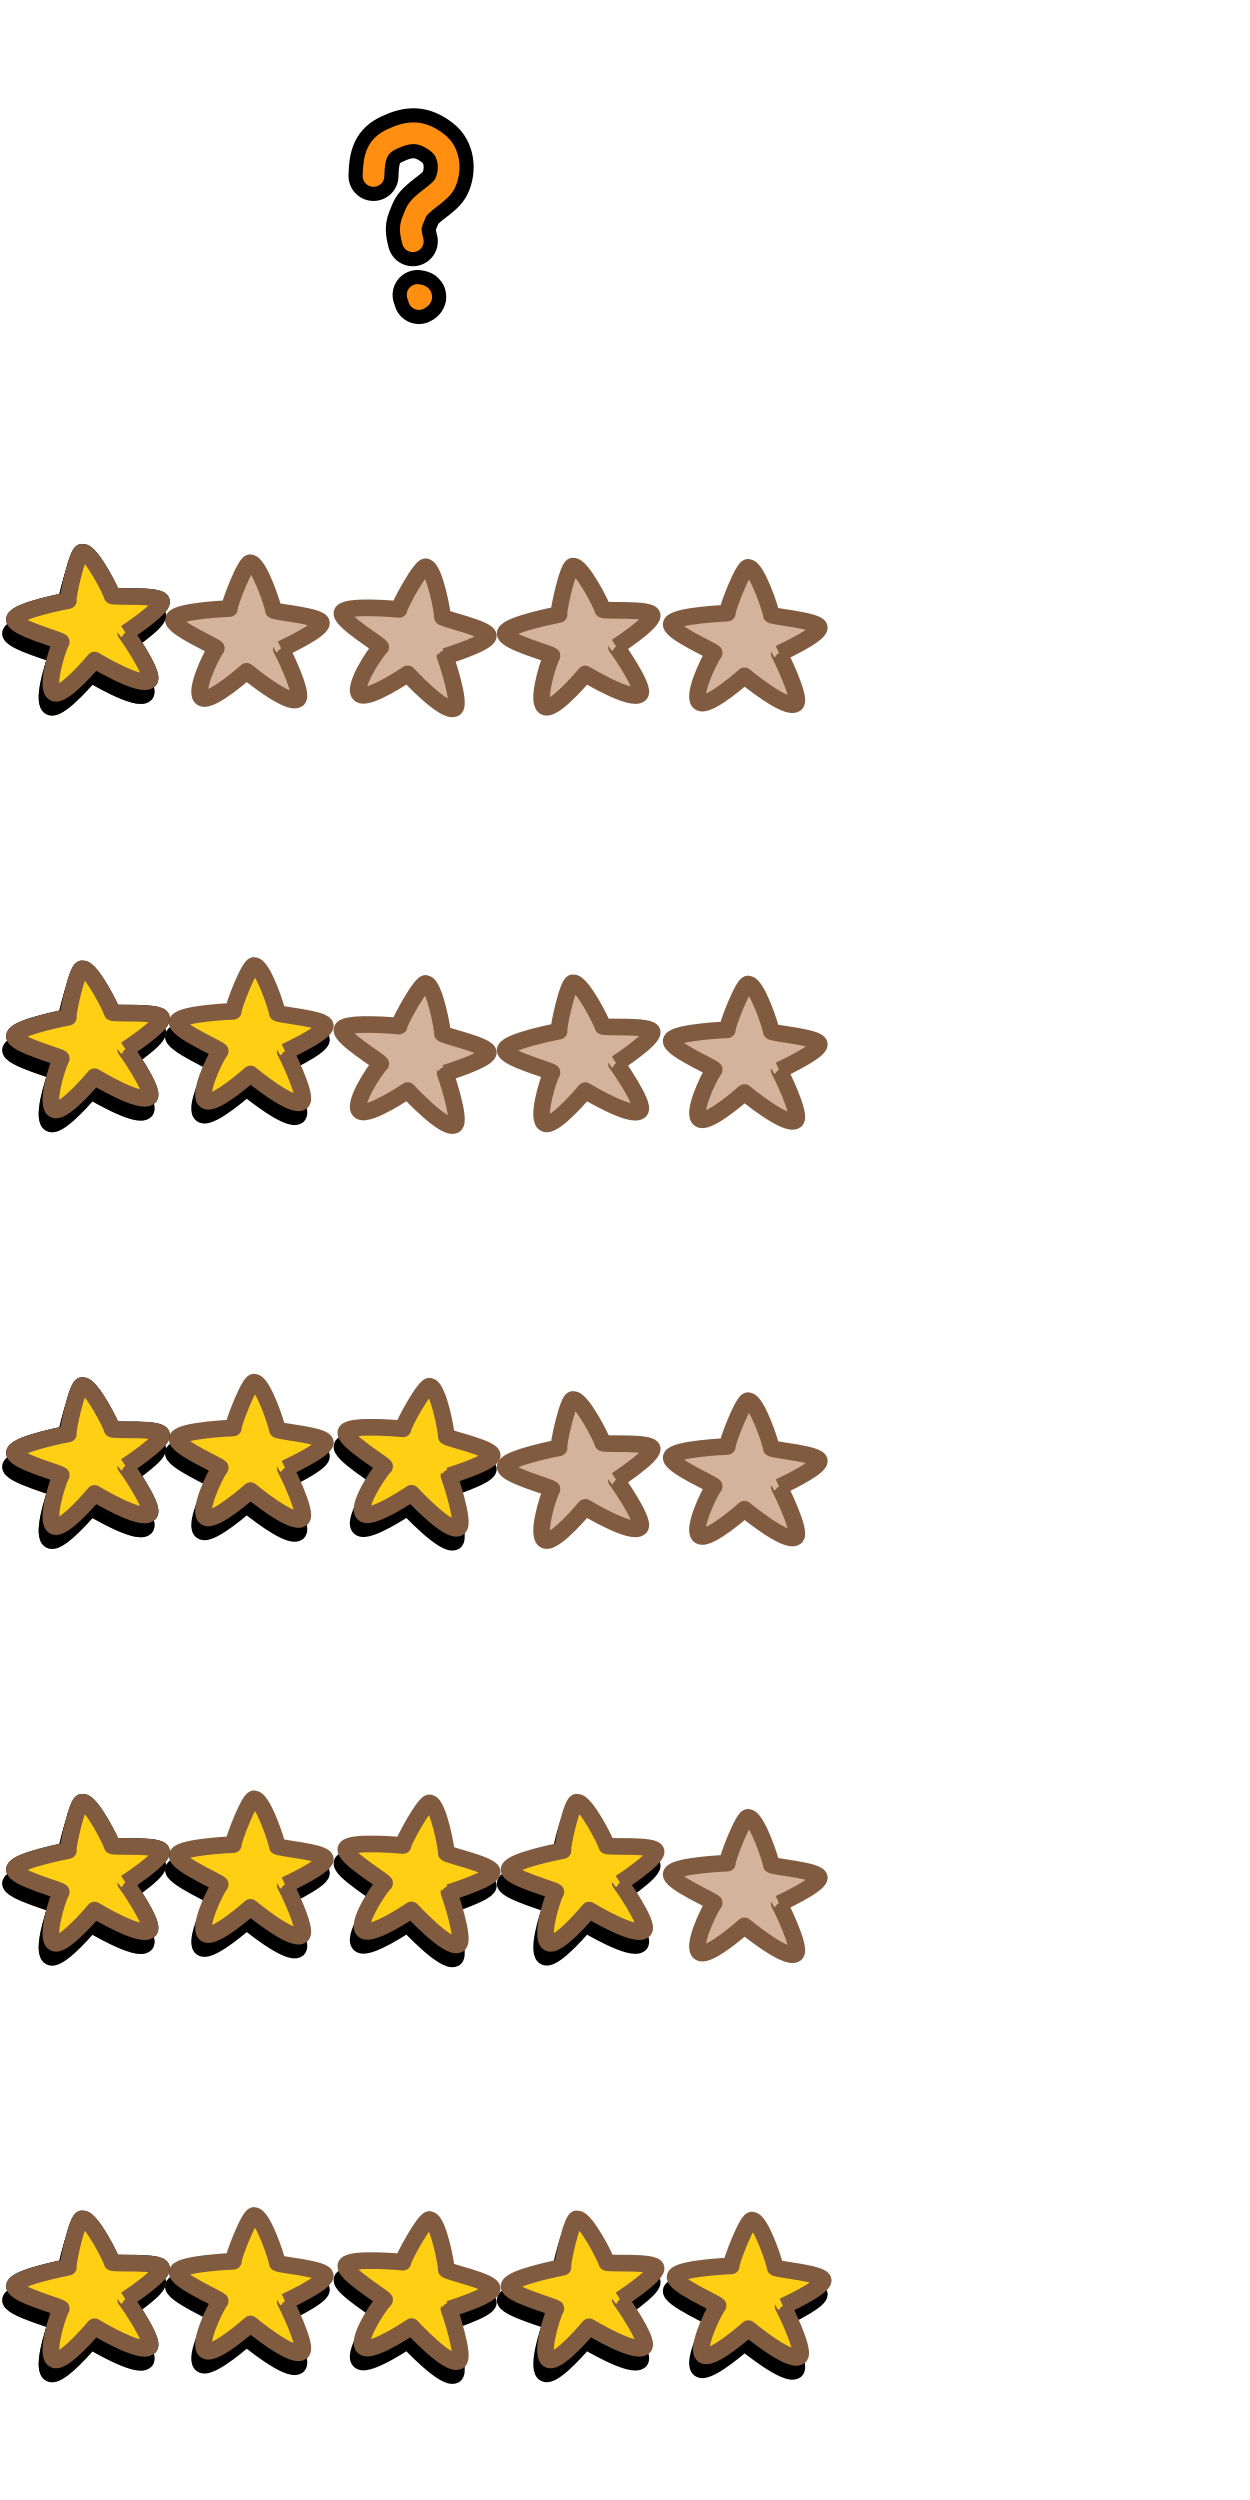
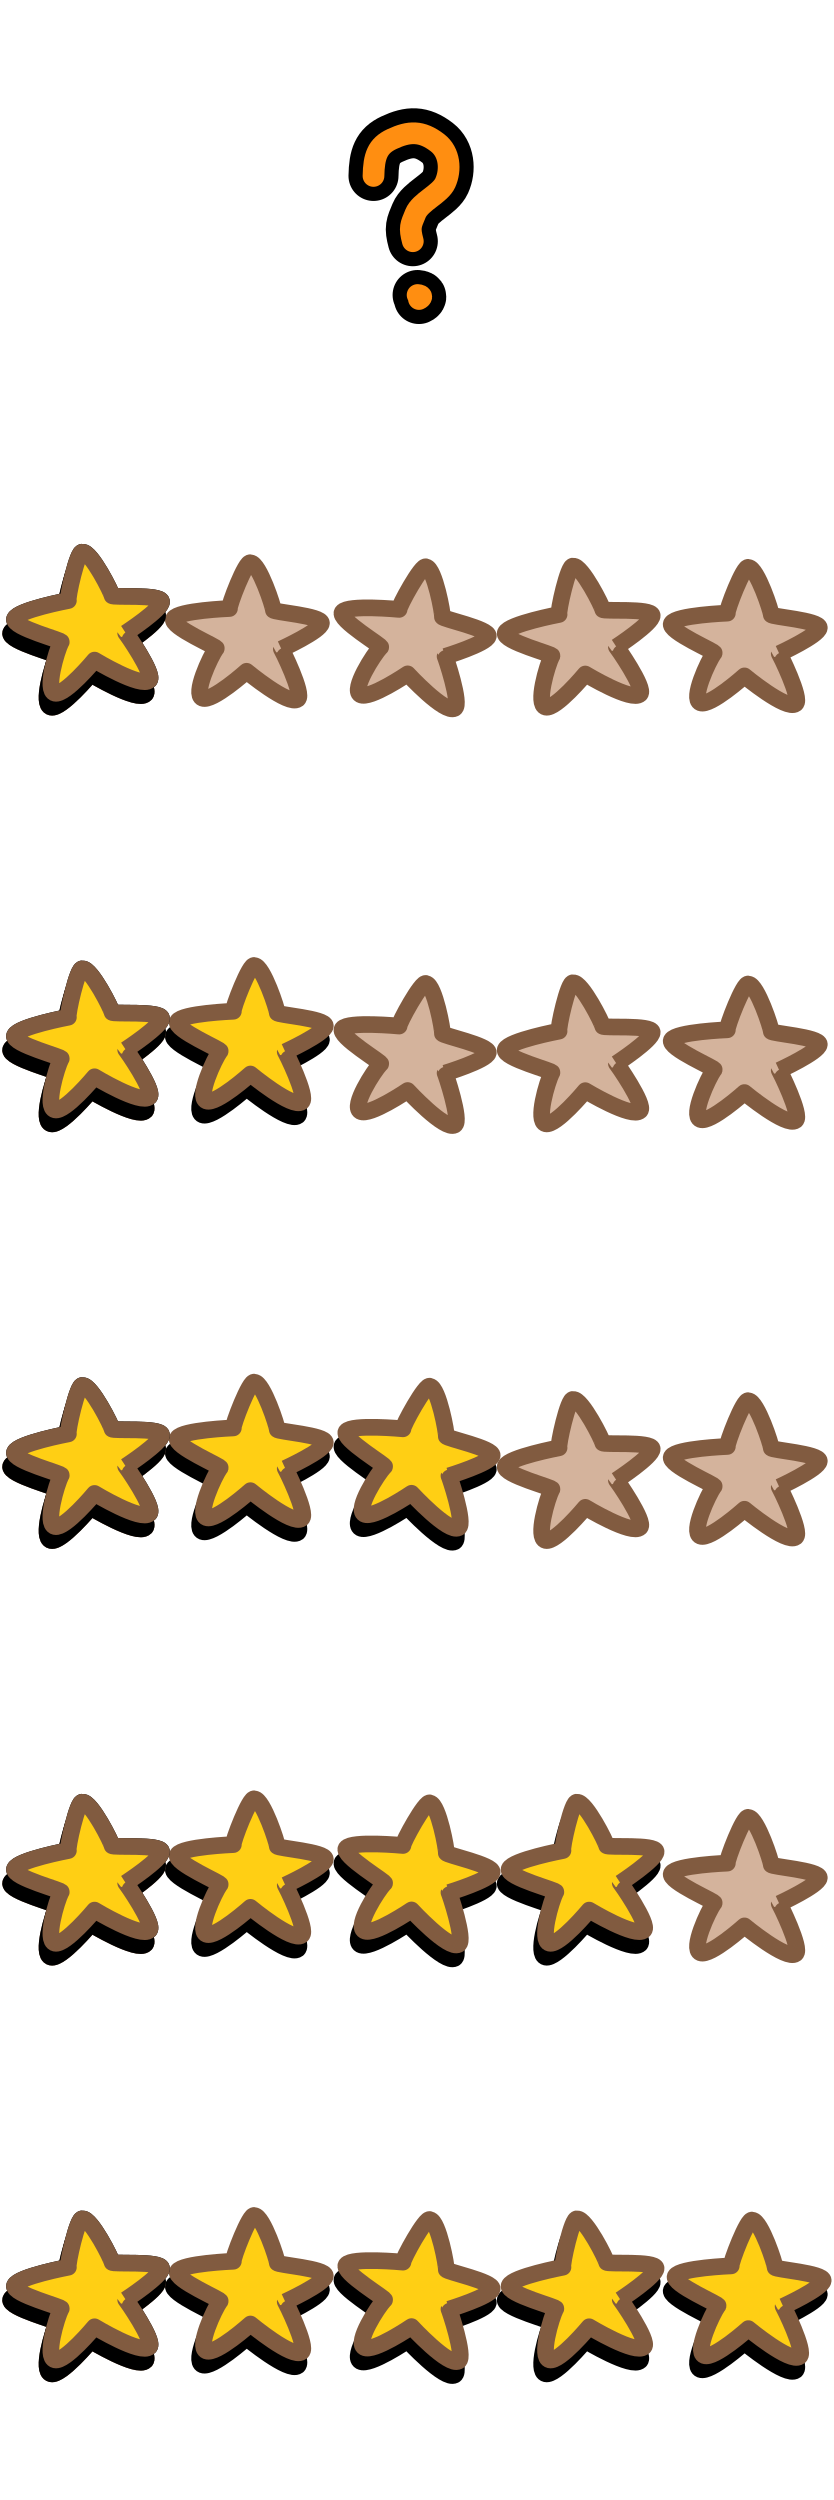
- <svg xmlns="http://www.w3.org/2000/svg" xmlns:xlink="http://www.w3.org/1999/xlink" version="1.1" id="svg2" height="300" width="150">
+ <svg xmlns="http://www.w3.org/2000/svg" xmlns:xlink="http://www.w3.org/1999/xlink" version="1.1" id="svg2" height="300" width="100">
  <defs id="defs4">
    <linearGradient id="linearGradient3847">
      <stop style="stop-color:#ffff00;stop-opacity:1;" offset="0" id="stop3849" />
      <stop style="stop-color:#ffff00;stop-opacity:0;" offset="1" id="stop3851" />
    </linearGradient>
    <radialGradient xlink:href="#linearGradient3847" id="radialGradient3853" cx="25" cy="25" fx="25" fy="25" r="15" gradientUnits="userSpaceOnUse" />
    <radialGradient xlink:href="#linearGradient3847-4" id="radialGradient3853-0" cx="25" cy="25" fx="25" fy="25" r="15" gradientUnits="userSpaceOnUse" />
    <linearGradient id="linearGradient3847-4">
      <stop style="stop-color:#ffff00;stop-opacity:1;" offset="0" id="stop3849-1" />
      <stop style="stop-color:#ffff00;stop-opacity:0;" offset="1" id="stop3851-7" />
    </linearGradient>
    <radialGradient r="15" fy="25" fx="25" cy="25" cx="25" gradientUnits="userSpaceOnUse" id="radialGradient3889" xlink:href="#linearGradient3847-4" />
  </defs>
  <g transform="translate(0,-752.3622)" id="layer1">
    <g id="g3039-9" style="fill:#666666;stroke-width:1.366;stroke-miterlimit:4;stroke-dasharray:none" transform="matrix(1.464573,0,0,1.464573,-47.98601,-576.1012)">
      <path id="path2996-0" transform="translate(0,1002.362)" d="m -17.375,12.938 -1.875,5.406 0.812,0.75 -0.094,1.375 -1.5,1.156 -1.594,-0.875 -0.594,-0.875 -5.344,-1.094 3.969,4.5 0.875,-0.281 1.531,0.719 0.125,1.375 -0.5,1.438 -2.188,-0.125 -3.812,4.344 6.156,-1.094 0.281,-0.938 1.219,-1.25 1.25,0.812 0.656,0.781 -0.219,1.531 -0.969,0.5 1.969,5.719 1.75,-5.344 -0.656,-1.531 0.719,-1.438 1.812,-0.438 0.438,0.594 0.438,1.062 5.5,0.875 -3.469,-4.125 -1.531,0 -0.812,-0.812 -0.344,-1.375 1.094,-1 1.438,0 3.625,-4.406 -5.438,1 -0.656,1.156 -1,0.656 -1.531,-0.781 -0.375,-1.688 0.812,-0.875 z m 0.03,10.406 1.169,0.43 0.53,1.432 -1.251,1.122 -1.237,-0.224 -0.583,-0.947 0.188,-1.234 z" style="fill:#666666;stroke:#000000;stroke-width:1.366;stroke-linecap:butt;stroke-linejoin:miter;stroke-miterlimit:4;stroke-opacity:1;stroke-dasharray:none" />
    </g>
    <path style="fill:#000000;fill-opacity:1;fill-rule:nonzero;stroke:#000000;stroke-width:2;stroke-linecap:round;stroke-linejoin:round;stroke-miterlimit:4;stroke-opacity:1;stroke-dasharray:none;stroke-dashoffset:0" d="m 95.485,1036.813 c 0.765,-0.592 -1.967,-6.062 -1.978,-6.019 0,0 4.747,-2.179 4.812,-3.092 0.065,-0.913 -5.778,-1.319 -5.778,-1.58 0.064,-0.27 -1.691,-5.63 -2.72,-5.66 -0.538,-0.411 -2.695,5.268 -2.538,5.476 0,0 -6.186,0.243 -6.709,1.221 -0.523,0.978 5.57,3.509 5.112,3.574 -0.702,0.98 -2.818,5.513 -1.641,5.968 1.177,0.456 5.289,-3.233 5.289,-3.233 0,0 5.056,4.195 6.151,3.347 z" id="path9419" />
    <path id="path10189" d="m 76.815,1035.646 c 0.669,-0.699 -2.844,-5.705 -2.849,-5.662 0,0 4.371,-2.855 4.301,-3.768 -0.071,-0.912 -5.91,-0.453 -5.949,-0.711 0.023,-0.276 -2.507,-5.319 -3.53,-5.197 -0.593,-0.328 -1.884,5.607 -1.698,5.79 0,0 -6.082,1.153 -6.455,2.197 -0.372,1.044 6.029,2.649 5.586,2.781 -0.549,1.073 -1.97,5.868 -0.738,6.144 1.231,0.278 4.751,-3.978 4.751,-3.978 0,0 5.622,3.404 6.58,2.403 z" style="fill:#000000;fill-opacity:1;fill-rule:nonzero;stroke:#000000;stroke-width:2;stroke-linecap:round;stroke-linejoin:round;stroke-miterlimit:4;stroke-opacity:1;stroke-dasharray:none;stroke-dashoffset:0" />
    <path style="fill:#000000;fill-opacity:1;fill-rule:nonzero;stroke:#000000;stroke-width:2;stroke-linecap:round;stroke-linejoin:round;stroke-miterlimit:4;stroke-opacity:1;stroke-dasharray:none;stroke-dashoffset:0" d="m 54.564,1037.363 c 0.838,-0.485 -1.136,-6.27 -1.153,-6.229 0,0 4.997,-1.527 5.184,-2.423 0.187,-0.896 -5.55,-2.078 -5.515,-2.337 0.1,-0.259 -0.921,-5.805 -1.936,-5.972 -0.478,-0.479 -3.377,4.861 -3.25,5.088 0,0 -6.163,-0.584 -6.813,0.315 -0.649,0.899 5.049,4.22 4.587,4.224 -0.828,0.878 -3.532,5.087 -2.427,5.696 1.105,0.609 5.675,-2.499 5.675,-2.499 0,0 4.448,4.832 5.647,4.137 z" id="path10191" />
    <path id="path10193" d="m 35.739,1036.26 c 0.765,-0.593 -1.967,-6.062 -1.978,-6.019 0,0 4.747,-2.179 4.812,-3.092 0.065,-0.912 -5.778,-1.32 -5.778,-1.58 0.064,-0.27 -1.691,-5.63 -2.72,-5.66 -0.538,-0.411 -2.695,5.268 -2.538,5.476 0,0 -6.186,0.243 -6.709,1.221 -0.523,0.978 5.57,3.509 5.112,3.574 -0.702,0.98 -2.818,5.513 -1.641,5.968 1.177,0.456 5.289,-3.233 5.289,-3.233 0,0 5.056,4.195 6.151,3.347 z" style="fill:#000000;fill-opacity:1;fill-rule:nonzero;stroke:#000000;stroke-width:2;stroke-linecap:round;stroke-linejoin:round;stroke-miterlimit:4;stroke-opacity:1;stroke-dasharray:none;stroke-dashoffset:0" />
    <path style="fill:#d2b797;fill-opacity:1;fill-rule:nonzero;stroke:#815b40;stroke-width:2;stroke-linecap:round;stroke-linejoin:round;stroke-miterlimit:4;stroke-opacity:1;stroke-dasharray:none;stroke-dashoffset:0" d="m 17.459,1035.652 c 0.669,-0.698 -2.84,-5.708 -2.844,-5.664 0,0 4.374,-2.852 4.304,-3.764 -0.07,-0.912 -5.91,-0.457 -5.949,-0.715 0.023,-0.276 -2.503,-5.321 -3.525,-5.2 -0.593,-0.328 -1.889,5.606 -1.703,5.789 0,0 -6.083,1.148 -6.456,2.192 -0.373,1.044 6.027,2.653 5.584,2.785 -0.55,1.073 -1.974,5.866 -0.743,6.144 1.231,0.279 4.754,-3.974 4.754,-3.974 0,0 5.62,3.408 6.578,2.408 z" id="path10195" />
    <path id="path10197" d="m 17.459,1035.652 c 0.669,-0.698 -2.84,-5.708 -2.844,-5.664 0,0 4.374,-2.852 4.304,-3.764 -0.07,-0.912 -5.91,-0.457 -5.949,-0.715 0.023,-0.276 -2.503,-5.321 -3.525,-5.2 -0.593,-0.328 -1.889,5.606 -1.703,5.789 0,0 -6.083,1.148 -6.456,2.192 -0.373,1.044 6.027,2.653 5.584,2.785 -0.55,1.073 -1.974,5.866 -0.743,6.144 1.231,0.279 4.754,-3.974 4.754,-3.974 0,0 5.62,3.408 6.578,2.408 z" style="fill:#000000;fill-opacity:1;fill-rule:nonzero;stroke:#000000;stroke-width:2;stroke-linecap:round;stroke-linejoin:round;stroke-miterlimit:4;stroke-opacity:1;stroke-dasharray:none;stroke-dashoffset:0" />
    <path id="path10199" d="m 95.951,1035.142 c 0.765,-0.593 -1.967,-6.062 -1.978,-6.019 0,0 4.747,-2.18 4.812,-3.092 0.065,-0.913 -5.778,-1.32 -5.778,-1.58 0.064,-0.27 -1.691,-5.63 -2.72,-5.66 -0.538,-0.411 -2.695,5.268 -2.538,5.476 0,0 -6.186,0.243 -6.709,1.221 -0.523,0.978 5.57,3.509 5.112,3.574 -0.702,0.981 -2.818,5.513 -1.641,5.968 1.177,0.456 5.289,-3.234 5.289,-3.234 0,0 5.055,4.195 6.151,3.347 z" style="fill:#ffcf14;fill-opacity:1;fill-rule:nonzero;stroke:#815b40;stroke-width:2;stroke-linecap:round;stroke-linejoin:round;stroke-miterlimit:4;stroke-opacity:1;stroke-dasharray:none;stroke-dashoffset:0" />
    <path style="fill:#ffcf14;fill-opacity:1;fill-rule:nonzero;stroke:#815b40;stroke-width:2;stroke-linecap:round;stroke-linejoin:round;stroke-miterlimit:4;stroke-opacity:1;stroke-dasharray:none;stroke-dashoffset:0" d="m 77.281,1033.976 c 0.669,-0.699 -2.844,-5.705 -2.849,-5.662 0,0 4.371,-2.855 4.301,-3.768 -0.071,-0.912 -5.91,-0.453 -5.949,-0.711 0.023,-0.276 -2.507,-5.319 -3.53,-5.197 -0.593,-0.327 -1.884,5.607 -1.698,5.79 0,0 -6.082,1.153 -6.455,2.197 -0.372,1.044 6.029,2.649 5.586,2.781 -0.549,1.073 -1.97,5.868 -0.738,6.144 1.231,0.278 4.751,-3.978 4.751,-3.978 0,0 5.622,3.404 6.58,2.403 z" id="path10201" />
    <path id="path10203" d="m 55.029,1035.692 c 0.838,-0.485 -1.136,-6.27 -1.153,-6.229 0,0 4.997,-1.527 5.184,-2.422 0.187,-0.896 -5.55,-2.078 -5.515,-2.337 0.1,-0.259 -0.921,-5.805 -1.936,-5.972 -0.478,-0.479 -3.377,4.861 -3.25,5.088 0,0 -6.163,-0.584 -6.813,0.315 -0.649,0.899 5.049,4.22 4.587,4.223 -0.828,0.878 -3.532,5.088 -2.427,5.696 1.105,0.609 5.675,-2.499 5.675,-2.499 0,0 4.448,4.832 5.647,4.137 z" style="fill:#ffcf14;fill-opacity:1;fill-rule:nonzero;stroke:#815b40;stroke-width:2;stroke-linecap:round;stroke-linejoin:round;stroke-miterlimit:4;stroke-opacity:1;stroke-dasharray:none;stroke-dashoffset:0" />
    <path style="fill:#ffcf14;fill-opacity:1;fill-rule:nonzero;stroke:#815b40;stroke-width:2;stroke-linecap:round;stroke-linejoin:round;stroke-miterlimit:4;stroke-opacity:1;stroke-dasharray:none;stroke-dashoffset:0" d="m 36.205,1034.589 c 0.765,-0.592 -1.967,-6.062 -1.978,-6.019 0,0 4.747,-2.179 4.812,-3.092 0.065,-0.912 -5.778,-1.319 -5.778,-1.58 0.064,-0.27 -1.691,-5.63 -2.72,-5.66 -0.538,-0.411 -2.695,5.268 -2.538,5.476 0,0 -6.186,0.243 -6.709,1.221 -0.523,0.978 5.57,3.509 5.112,3.574 -0.702,0.98 -2.818,5.513 -1.641,5.968 1.177,0.456 5.289,-3.234 5.289,-3.234 0,0 5.056,4.196 6.151,3.347 z" id="path10205" />
    <path id="path10207" d="m 17.924,1033.982 c 0.669,-0.698 -2.84,-5.708 -2.844,-5.664 0,0 4.374,-2.852 4.304,-3.764 -0.07,-0.912 -5.91,-0.457 -5.949,-0.715 0.023,-0.276 -2.503,-5.321 -3.525,-5.2 -0.593,-0.328 -1.889,5.606 -1.703,5.789 0,0 -6.083,1.148 -6.456,2.192 -0.373,1.044 6.027,2.653 5.584,2.785 -0.55,1.073 -1.974,5.866 -0.743,6.144 1.231,0.279 4.754,-3.974 4.754,-3.974 0,0 5.62,3.408 6.578,2.408 z" style="fill:#ffcf14;fill-opacity:1;fill-rule:nonzero;stroke:#000000;stroke-width:2;stroke-linecap:round;stroke-linejoin:round;stroke-miterlimit:4;stroke-opacity:1;stroke-dasharray:none;stroke-dashoffset:0" />
    <path style="fill:#ffcf14;fill-opacity:1;fill-rule:nonzero;stroke:#815b40;stroke-width:2;stroke-linecap:round;stroke-linejoin:round;stroke-miterlimit:4;stroke-opacity:1;stroke-dasharray:none;stroke-dashoffset:0" d="m 17.924,1033.982 c 0.669,-0.698 -2.84,-5.708 -2.844,-5.664 0,0 4.374,-2.852 4.304,-3.764 -0.07,-0.912 -5.91,-0.457 -5.949,-0.715 0.023,-0.276 -2.503,-5.321 -3.525,-5.2 -0.593,-0.328 -1.889,5.606 -1.703,5.789 0,0 -6.083,1.148 -6.456,2.192 -0.373,1.044 6.027,2.653 5.584,2.785 -0.55,1.073 -1.974,5.866 -0.743,6.144 1.231,0.279 4.754,-3.974 4.754,-3.974 0,0 5.62,3.408 6.578,2.408 z" id="path10209" />
    <path id="path10489" d="m -13.988,789.995 c 1.028,-0.798 -2.642,-8.166 -2.656,-8.108 0,0 6.376,-2.936 6.464,-4.165 0.088,-1.229 -7.761,-1.777 -7.761,-2.129 0.086,-0.363 -2.271,-7.584 -3.653,-7.625 -0.723,-0.554 -3.62,7.095 -3.409,7.376 0,0 -8.309,0.327 -9.012,1.644 -0.702,1.317 7.481,4.726 6.866,4.814 -0.943,1.321 -3.785,7.426 -2.205,8.039 1.58,0.615 7.104,-4.356 7.104,-4.356 0,0 6.79,5.651 8.262,4.508 z" style="fill:#d4b39c;fill-opacity:1;fill-rule:nonzero;stroke:#815b40;stroke-width:2;stroke-linecap:round;stroke-linejoin:round;stroke-miterlimit:4;stroke-opacity:1;stroke-dasharray:none;stroke-dashoffset:0" />
    <path style="fill:#d4b39c;fill-opacity:1;fill-rule:nonzero;stroke:#815b40;stroke-width:2;stroke-linecap:round;stroke-linejoin:round;stroke-miterlimit:4;stroke-opacity:1;stroke-dasharray:none;stroke-dashoffset:0" d="m -39.064,788.423 c 0.898,-0.941 -3.82,-7.685 -3.826,-7.626 0,0 5.872,-3.846 5.777,-5.075 -0.095,-1.229 -7.939,-0.61 -7.991,-0.957 0.031,-0.372 -3.368,-7.165 -4.741,-7 -0.797,-0.441 -2.531,7.553 -2.281,7.799 0,0 -8.17,1.553 -8.669,2.959 -0.5,1.407 8.098,3.568 7.503,3.746 -0.738,1.446 -2.646,7.904 -0.991,8.277 1.654,0.374 6.382,-5.359 6.382,-5.359 0,0 7.552,4.585 8.838,3.236 z" id="path10491" />
    <path id="path10493" d="m -68.952,790.735 c 1.125,-0.654 -1.526,-8.446 -1.548,-8.39 0,0 6.711,-2.057 6.963,-3.263 0.251,-1.206 -7.454,-2.799 -7.407,-3.147 0.134,-0.349 -1.236,-7.819 -2.601,-8.045 -0.642,-0.646 -4.536,6.548 -4.365,6.854 0,0 -8.279,-0.787 -9.151,0.425 -0.872,1.211 6.782,5.684 6.161,5.689 -1.111,1.183 -4.744,6.853 -3.26,7.672 1.484,0.82 7.623,-3.367 7.623,-3.367 0,0 5.974,6.508 7.585,5.572 z" style="fill:#d4b39c;fill-opacity:1;fill-rule:nonzero;stroke:#815b40;stroke-width:2;stroke-linecap:round;stroke-linejoin:round;stroke-miterlimit:4;stroke-opacity:1;stroke-dasharray:none;stroke-dashoffset:0" />
    <path style="fill:#d4b39c;fill-opacity:1;fill-rule:nonzero;stroke:#815b40;stroke-width:2;stroke-linecap:round;stroke-linejoin:round;stroke-miterlimit:4;stroke-opacity:1;stroke-dasharray:none;stroke-dashoffset:0" d="m -94.236,789.25 c 1.028,-0.798 -2.642,-8.166 -2.656,-8.108 0,0 6.376,-2.936 6.464,-4.165 0.088,-1.229 -7.761,-1.777 -7.761,-2.129 0.086,-0.363 -2.271,-7.584 -3.653,-7.625 -0.723,-0.554 -3.62,7.095 -3.409,7.376 0,0 -8.309,0.327 -9.012,1.644 -0.702,1.317 7.481,4.726 6.866,4.814 -0.943,1.321 -3.785,7.426 -2.205,8.039 1.58,0.615 7.104,-4.356 7.104,-4.356 0,0 6.79,5.651 8.262,4.508 z" id="path10495" />
    <path id="path10497" d="m -118.79,788.431 c 0.899,-0.941 -3.814,-7.688 -3.82,-7.629 0,0 5.875,-3.842 5.781,-5.071 -0.094,-1.229 -7.938,-0.616 -7.99,-0.964 0.032,-0.372 -3.362,-7.167 -4.735,-7.004 -0.796,-0.442 -2.537,7.551 -2.287,7.798 0,0 -8.171,1.546 -8.672,2.952 -0.501,1.406 8.095,3.574 7.5,3.751 -0.739,1.445 -2.652,7.902 -0.998,8.276 1.654,0.376 6.386,-5.354 6.386,-5.354 0,0 7.548,4.591 8.836,3.244 z" style="fill:#d4b39c;fill-opacity:1;fill-rule:nonzero;stroke:#815b40;stroke-width:2;stroke-linecap:round;stroke-linejoin:round;stroke-miterlimit:4;stroke-opacity:1;stroke-dasharray:none;stroke-dashoffset:0" />
    <path style="fill:#d4b39c;fill-opacity:1;fill-rule:nonzero;stroke:#815b40;stroke-width:2;stroke-linecap:round;stroke-linejoin:round;stroke-miterlimit:4;stroke-opacity:1;stroke-dasharray:none;stroke-dashoffset:0" d="m -118.79,788.431 c 0.899,-0.941 -3.814,-7.688 -3.82,-7.629 0,0 5.875,-3.842 5.781,-5.071 -0.094,-1.229 -7.938,-0.616 -7.99,-0.964 0.032,-0.372 -3.362,-7.167 -4.735,-7.004 -0.796,-0.442 -2.537,7.551 -2.287,7.798 0,0 -8.171,1.546 -8.672,2.952 -0.501,1.406 8.095,3.574 7.5,3.751 -0.739,1.445 -2.652,7.902 -0.998,8.276 1.654,0.376 6.386,-5.354 6.386,-5.354 0,0 7.548,4.591 8.836,3.244 z" id="path10499" />
    <g id="g5325" transform="matrix(1.302331,0,0,1.302331,-569.4118,-580.24)" style="fill:#666666;stroke:#ff8e11;stroke-width:1.366;stroke-linecap:square;stroke-linejoin:bevel;stroke-miterlimit:4;stroke-opacity:1;stroke-dasharray:none">
      <path id="path5327" d="m 471.64,1039.457 c 0.035,-1.841 0.367,-2.772 1.698,-3.396 1.584,-0.743 2.735,-0.791 4.202,0.339 1.137,0.876 1.254,2.501 0.714,3.692 -0.476,1.051 -2.289,1.728 -2.74,2.822 -0.443,1.073 -0.591,1.278 -0.25,2.558" style="fill:none;stroke:#000000;stroke-width:4.607;stroke-linecap:round;stroke-linejoin:round;stroke-miterlimit:4;stroke-opacity:1;stroke-dasharray:none" />
      <path style="fill:none;stroke:#ff8e11;stroke-width:2;stroke-linecap:round;stroke-linejoin:round;stroke-miterlimit:4;stroke-opacity:1;stroke-dasharray:none" d="m 471.64,1039.457 c 0.035,-1.841 0.367,-2.772 1.698,-3.396 1.584,-0.743 2.735,-0.791 4.202,0.339 1.137,0.876 1.254,2.501 0.714,3.692 -0.476,1.051 -2.289,1.728 -2.74,2.822 -0.443,1.073 -0.591,1.278 -0.25,2.558" id="path7478" />
      <g id="g7490" transform="translate(0.5204699,1.487057)" style="stroke-linecap:round;stroke-linejoin:round">
        <path id="path7480" d="m 475.183,1048.939 c 0.5,0.04 0.364,0.265 0.123,0.371" style="fill:none;stroke:#000000;stroke-width:4.607;stroke-linecap:round;stroke-linejoin:round;stroke-miterlimit:4;stroke-opacity:1;stroke-dasharray:none" />
        <path style="fill:none;stroke:#ff8e11;stroke-width:2;stroke-linecap:round;stroke-linejoin:round;stroke-miterlimit:4;stroke-opacity:1;stroke-dasharray:none" d="m 475.183,1048.939 c 0.5,0.04 0.364,0.265 0.123,0.371" id="path7488" />
      </g>
    </g>
    <path id="path3943" d="m 95.485,986.813 c 0.765,-0.592 -1.967,-6.062 -1.978,-6.019 0,0 4.747,-2.179 4.812,-3.092 0.065,-0.913 -5.778,-1.319 -5.778,-1.58 0.064,-0.27 -1.691,-5.63 -2.72,-5.66 -0.538,-0.411 -2.695,5.268 -2.538,5.476 0,0 -6.186,0.243 -6.709,1.221 -0.523,0.978 5.57,3.509 5.112,3.574 -0.702,0.98 -2.818,5.513 -1.641,5.968 1.177,0.456 5.289,-3.233 5.289,-3.233 0,0 5.056,4.195 6.151,3.347 z" style="fill:#d4b39c;fill-opacity:1;fill-rule:nonzero;stroke:#815b40;stroke-width:2;stroke-linecap:round;stroke-linejoin:round;stroke-miterlimit:4;stroke-opacity:1;stroke-dasharray:none;stroke-dashoffset:0" />
    <path style="fill:#000000;fill-opacity:1;fill-rule:nonzero;stroke:#000000;stroke-width:2;stroke-linecap:round;stroke-linejoin:round;stroke-miterlimit:4;stroke-opacity:1;stroke-dasharray:none;stroke-dashoffset:0" d="m 76.815,985.646 c 0.669,-0.699 -2.844,-5.705 -2.849,-5.662 0,0 4.371,-2.855 4.301,-3.768 -0.071,-0.912 -5.91,-0.453 -5.949,-0.711 0.023,-0.276 -2.507,-5.319 -3.53,-5.197 -0.593,-0.328 -1.884,5.607 -1.698,5.79 0,0 -6.082,1.153 -6.455,2.197 -0.372,1.044 6.029,2.649 5.586,2.781 -0.549,1.073 -1.97,5.868 -0.738,6.144 1.231,0.278 4.751,-3.978 4.751,-3.978 0,0 5.622,3.404 6.58,2.403 z" id="path3945" />
    <path id="path3947" d="m 54.564,987.363 c 0.838,-0.485 -1.136,-6.27 -1.153,-6.229 0,0 4.997,-1.527 5.184,-2.423 0.187,-0.896 -5.55,-2.078 -5.515,-2.337 0.1,-0.259 -0.921,-5.805 -1.936,-5.972 -0.478,-0.479 -3.377,4.861 -3.25,5.088 0,0 -6.163,-0.584 -6.813,0.315 -0.649,0.899 5.049,4.22 4.587,4.224 -0.828,0.878 -3.532,5.087 -2.427,5.696 1.105,0.609 5.675,-2.499 5.675,-2.499 0,0 4.448,4.832 5.647,4.137 z" style="fill:#000000;fill-opacity:1;fill-rule:nonzero;stroke:#000000;stroke-width:2;stroke-linecap:round;stroke-linejoin:round;stroke-miterlimit:4;stroke-opacity:1;stroke-dasharray:none;stroke-dashoffset:0" />
    <path style="fill:#000000;fill-opacity:1;fill-rule:nonzero;stroke:#000000;stroke-width:2;stroke-linecap:round;stroke-linejoin:round;stroke-miterlimit:4;stroke-opacity:1;stroke-dasharray:none;stroke-dashoffset:0" d="m 35.739,986.26 c 0.765,-0.593 -1.967,-6.062 -1.978,-6.019 0,0 4.747,-2.179 4.812,-3.092 0.065,-0.912 -5.778,-1.32 -5.778,-1.58 0.064,-0.27 -1.691,-5.63 -2.72,-5.66 -0.538,-0.411 -2.695,5.268 -2.538,5.476 0,0 -6.186,0.243 -6.709,1.221 -0.523,0.978 5.57,3.509 5.112,3.574 -0.702,0.98 -2.818,5.513 -1.641,5.968 1.177,0.456 5.289,-3.233 5.289,-3.233 0,0 5.056,4.195 6.151,3.347 z" id="path3949" />
    <path id="path3951" d="m 17.459,985.652 c 0.669,-0.698 -2.84,-5.708 -2.844,-5.664 0,0 4.374,-2.852 4.304,-3.764 -0.07,-0.912 -5.91,-0.457 -5.949,-0.715 0.023,-0.276 -2.503,-5.321 -3.525,-5.2 -0.593,-0.328 -1.889,5.606 -1.703,5.789 0,0 -6.083,1.148 -6.456,2.192 -0.373,1.044 6.027,2.653 5.584,2.785 -0.55,1.073 -1.974,5.866 -0.743,6.144 1.231,0.279 4.754,-3.974 4.754,-3.974 0,0 5.62,3.408 6.578,2.408 z" style="fill:#d2b797;fill-opacity:1;fill-rule:nonzero;stroke:#815b40;stroke-width:2;stroke-linecap:round;stroke-linejoin:round;stroke-miterlimit:4;stroke-opacity:1;stroke-dasharray:none;stroke-dashoffset:0" />
    <path style="fill:#000000;fill-opacity:1;fill-rule:nonzero;stroke:#000000;stroke-width:2;stroke-linecap:round;stroke-linejoin:round;stroke-miterlimit:4;stroke-opacity:1;stroke-dasharray:none;stroke-dashoffset:0" d="m 17.459,985.652 c 0.669,-0.698 -2.84,-5.708 -2.844,-5.664 0,0 4.374,-2.852 4.304,-3.764 -0.07,-0.912 -5.91,-0.457 -5.949,-0.715 0.023,-0.276 -2.503,-5.321 -3.525,-5.2 -0.593,-0.328 -1.889,5.606 -1.703,5.789 0,0 -6.083,1.148 -6.456,2.192 -0.373,1.044 6.027,2.653 5.584,2.785 -0.55,1.073 -1.974,5.866 -0.743,6.144 1.231,0.279 4.754,-3.974 4.754,-3.974 0,0 5.62,3.408 6.578,2.408 z" id="path3953" />
    <path id="path3957" d="m 77.281,983.976 c 0.669,-0.699 -2.844,-5.705 -2.849,-5.662 0,0 4.371,-2.855 4.301,-3.768 -0.071,-0.912 -5.91,-0.453 -5.949,-0.711 0.023,-0.276 -2.507,-5.319 -3.53,-5.197 -0.593,-0.327 -1.884,5.607 -1.698,5.79 0,0 -6.082,1.153 -6.455,2.197 -0.372,1.044 6.029,2.649 5.586,2.781 -0.549,1.073 -1.97,5.868 -0.738,6.144 1.231,0.278 4.751,-3.978 4.751,-3.978 0,0 5.622,3.404 6.58,2.403 z" style="fill:#ffcf14;fill-opacity:1;fill-rule:nonzero;stroke:#815b40;stroke-width:2;stroke-linecap:round;stroke-linejoin:round;stroke-miterlimit:4;stroke-opacity:1;stroke-dasharray:none;stroke-dashoffset:0" />
    <path style="fill:#ffcf14;fill-opacity:1;fill-rule:nonzero;stroke:#815b40;stroke-width:2;stroke-linecap:round;stroke-linejoin:round;stroke-miterlimit:4;stroke-opacity:1;stroke-dasharray:none;stroke-dashoffset:0" d="m 55.029,985.692 c 0.838,-0.485 -1.136,-6.27 -1.153,-6.229 0,0 4.997,-1.527 5.184,-2.422 0.187,-0.896 -5.55,-2.078 -5.515,-2.337 0.1,-0.259 -0.921,-5.805 -1.936,-5.972 -0.478,-0.479 -3.377,4.861 -3.25,5.088 0,0 -6.163,-0.584 -6.813,0.315 -0.649,0.899 5.049,4.22 4.587,4.223 -0.828,0.878 -3.532,5.088 -2.427,5.696 1.105,0.609 5.675,-2.499 5.675,-2.499 0,0 4.448,4.832 5.647,4.137 z" id="path3959" />
    <path id="path3961" d="m 36.205,984.589 c 0.765,-0.592 -1.967,-6.062 -1.978,-6.019 0,0 4.747,-2.179 4.812,-3.092 0.065,-0.912 -5.778,-1.319 -5.778,-1.58 0.064,-0.27 -1.691,-5.63 -2.72,-5.66 -0.538,-0.411 -2.695,5.268 -2.538,5.476 0,0 -6.186,0.243 -6.709,1.221 -0.523,0.978 5.57,3.509 5.112,3.574 -0.702,0.98 -2.818,5.513 -1.641,5.968 1.177,0.456 5.289,-3.234 5.289,-3.234 0,0 5.056,4.196 6.151,3.347 z" style="fill:#ffcf14;fill-opacity:1;fill-rule:nonzero;stroke:#815b40;stroke-width:2;stroke-linecap:round;stroke-linejoin:round;stroke-miterlimit:4;stroke-opacity:1;stroke-dasharray:none;stroke-dashoffset:0" />
    <path style="fill:#ffcf14;fill-opacity:1;fill-rule:nonzero;stroke:#000000;stroke-width:2;stroke-linecap:round;stroke-linejoin:round;stroke-miterlimit:4;stroke-opacity:1;stroke-dasharray:none;stroke-dashoffset:0" d="m 17.924,983.981 c 0.669,-0.698 -2.84,-5.708 -2.844,-5.664 0,0 4.374,-2.852 4.304,-3.764 -0.07,-0.912 -5.91,-0.457 -5.949,-0.715 0.023,-0.276 -2.503,-5.321 -3.525,-5.2 -0.593,-0.328 -1.889,5.606 -1.703,5.789 0,0 -6.083,1.148 -6.456,2.192 -0.373,1.044 6.027,2.653 5.584,2.785 -0.55,1.073 -1.974,5.866 -0.743,6.144 1.231,0.279 4.754,-3.974 4.754,-3.974 0,0 5.62,3.408 6.578,2.408 z" id="path3963" />
    <path id="path3965" d="m 17.924,983.981 c 0.669,-0.698 -2.84,-5.708 -2.844,-5.664 0,0 4.374,-2.852 4.304,-3.764 -0.07,-0.912 -5.91,-0.457 -5.949,-0.715 0.023,-0.276 -2.503,-5.321 -3.525,-5.2 -0.593,-0.328 -1.889,5.606 -1.703,5.789 0,0 -6.083,1.148 -6.456,2.192 -0.373,1.044 6.027,2.653 5.584,2.785 -0.55,1.073 -1.974,5.866 -0.743,6.144 1.231,0.279 4.754,-3.974 4.754,-3.974 0,0 5.62,3.408 6.578,2.408 z" style="fill:#ffcf14;fill-opacity:1;fill-rule:nonzero;stroke:#815b40;stroke-width:2;stroke-linecap:round;stroke-linejoin:round;stroke-miterlimit:4;stroke-opacity:1;stroke-dasharray:none;stroke-dashoffset:0" />
    <path style="fill:#d4b39c;fill-opacity:1;fill-rule:nonzero;stroke:#815b40;stroke-width:2;stroke-linecap:round;stroke-linejoin:round;stroke-miterlimit:4;stroke-opacity:1;stroke-dasharray:none;stroke-dashoffset:0" d="m 95.485,936.813 c 0.765,-0.592 -1.967,-6.062 -1.978,-6.019 0,0 4.747,-2.179 4.812,-3.092 0.065,-0.913 -5.778,-1.319 -5.778,-1.58 0.064,-0.27 -1.691,-5.63 -2.72,-5.66 -0.538,-0.411 -2.695,5.268 -2.538,5.476 0,0 -6.186,0.243 -6.709,1.221 -0.523,0.978 5.57,3.509 5.112,3.574 -0.702,0.98 -2.818,5.513 -1.641,5.968 1.177,0.456 5.289,-3.233 5.289,-3.233 0,0 5.056,4.195 6.151,3.347 z" id="path3967" />
    <path id="path3969" d="m 76.815,935.646 c 0.669,-0.699 -2.844,-5.705 -2.849,-5.662 0,0 4.371,-2.855 4.301,-3.768 -0.071,-0.912 -5.91,-0.453 -5.949,-0.711 0.023,-0.276 -2.507,-5.319 -3.53,-5.197 -0.593,-0.328 -1.884,5.607 -1.698,5.79 0,0 -6.082,1.153 -6.455,2.197 -0.372,1.044 6.029,2.649 5.586,2.781 -0.549,1.073 -1.97,5.868 -0.738,6.144 1.231,0.278 4.751,-3.978 4.751,-3.978 0,0 5.622,3.404 6.58,2.403 z" style="fill:#d4b39c;fill-opacity:1;fill-rule:nonzero;stroke:#815b40;stroke-width:2;stroke-linecap:round;stroke-linejoin:round;stroke-miterlimit:4;stroke-opacity:1;stroke-dasharray:none;stroke-dashoffset:0" />
    <path style="fill:#000000;fill-opacity:1;fill-rule:nonzero;stroke:#000000;stroke-width:2;stroke-linecap:round;stroke-linejoin:round;stroke-miterlimit:4;stroke-opacity:1;stroke-dasharray:none;stroke-dashoffset:0" d="m 54.564,937.363 c 0.838,-0.485 -1.136,-6.27 -1.153,-6.229 0,0 4.997,-1.527 5.184,-2.423 0.187,-0.896 -5.55,-2.078 -5.515,-2.337 0.1,-0.259 -0.921,-5.805 -1.936,-5.972 -0.478,-0.479 -3.377,4.861 -3.25,5.088 0,0 -6.163,-0.584 -6.813,0.315 -0.649,0.899 5.049,4.22 4.587,4.224 -0.828,0.878 -3.532,5.087 -2.427,5.696 1.105,0.609 5.675,-2.499 5.675,-2.499 0,0 4.448,4.832 5.647,4.137 z" id="path3971" />
    <path id="path3973" d="m 35.739,936.26 c 0.765,-0.593 -1.967,-6.062 -1.978,-6.019 0,0 4.747,-2.179 4.812,-3.092 0.065,-0.912 -5.778,-1.32 -5.778,-1.58 0.064,-0.27 -1.691,-5.63 -2.72,-5.66 -0.538,-0.411 -2.695,5.268 -2.538,5.476 0,0 -6.186,0.243 -6.709,1.221 -0.523,0.978 5.57,3.509 5.112,3.574 -0.702,0.98 -2.818,5.513 -1.641,5.968 1.177,0.456 5.289,-3.233 5.289,-3.233 0,0 5.056,4.195 6.151,3.347 z" style="fill:#000000;fill-opacity:1;fill-rule:nonzero;stroke:#000000;stroke-width:2;stroke-linecap:round;stroke-linejoin:round;stroke-miterlimit:4;stroke-opacity:1;stroke-dasharray:none;stroke-dashoffset:0" />
    <path style="fill:#d2b797;fill-opacity:1;fill-rule:nonzero;stroke:#815b40;stroke-width:2;stroke-linecap:round;stroke-linejoin:round;stroke-miterlimit:4;stroke-opacity:1;stroke-dasharray:none;stroke-dashoffset:0" d="m 17.459,935.652 c 0.669,-0.698 -2.84,-5.708 -2.844,-5.664 0,0 4.374,-2.852 4.304,-3.764 -0.07,-0.912 -5.91,-0.457 -5.949,-0.715 0.023,-0.276 -2.503,-5.321 -3.525,-5.2 -0.593,-0.328 -1.889,5.606 -1.703,5.789 0,0 -6.083,1.148 -6.456,2.192 -0.373,1.044 6.027,2.653 5.584,2.785 -0.55,1.073 -1.974,5.866 -0.743,6.144 1.231,0.279 4.754,-3.974 4.754,-3.974 0,0 5.62,3.408 6.578,2.408 z" id="path3975" />
    <path id="path3977" d="m 17.459,935.652 c 0.669,-0.698 -2.84,-5.708 -2.844,-5.664 0,0 4.374,-2.852 4.304,-3.764 -0.07,-0.912 -5.91,-0.457 -5.949,-0.715 0.023,-0.276 -2.503,-5.321 -3.525,-5.2 -0.593,-0.328 -1.889,5.606 -1.703,5.789 0,0 -6.083,1.148 -6.456,2.192 -0.373,1.044 6.027,2.653 5.584,2.785 -0.55,1.073 -1.974,5.866 -0.743,6.144 1.231,0.279 4.754,-3.974 4.754,-3.974 0,0 5.62,3.408 6.578,2.408 z" style="fill:#000000;fill-opacity:1;fill-rule:nonzero;stroke:#000000;stroke-width:2;stroke-linecap:round;stroke-linejoin:round;stroke-miterlimit:4;stroke-opacity:1;stroke-dasharray:none;stroke-dashoffset:0" />
    <path id="path3983" d="m 55.029,935.692 c 0.838,-0.485 -1.136,-6.27 -1.153,-6.229 0,0 4.997,-1.527 5.184,-2.422 0.187,-0.896 -5.55,-2.078 -5.515,-2.337 0.1,-0.259 -0.921,-5.805 -1.936,-5.972 -0.478,-0.479 -3.377,4.861 -3.25,5.088 0,0 -6.163,-0.584 -6.813,0.315 -0.649,0.899 5.049,4.22 4.587,4.223 -0.828,0.878 -3.532,5.088 -2.427,5.696 1.105,0.609 5.675,-2.499 5.675,-2.499 0,0 4.448,4.832 5.647,4.137 z" style="fill:#ffcf14;fill-opacity:1;fill-rule:nonzero;stroke:#815b40;stroke-width:2;stroke-linecap:round;stroke-linejoin:round;stroke-miterlimit:4;stroke-opacity:1;stroke-dasharray:none;stroke-dashoffset:0" />
    <path style="fill:#ffcf14;fill-opacity:1;fill-rule:nonzero;stroke:#815b40;stroke-width:2;stroke-linecap:round;stroke-linejoin:round;stroke-miterlimit:4;stroke-opacity:1;stroke-dasharray:none;stroke-dashoffset:0" d="m 36.205,934.589 c 0.765,-0.592 -1.967,-6.062 -1.978,-6.019 0,0 4.747,-2.179 4.812,-3.092 0.065,-0.912 -5.778,-1.319 -5.778,-1.58 0.064,-0.27 -1.691,-5.63 -2.72,-5.66 -0.538,-0.411 -2.695,5.268 -2.538,5.476 0,0 -6.186,0.243 -6.709,1.221 -0.523,0.978 5.57,3.509 5.112,3.574 -0.702,0.98 -2.818,5.513 -1.641,5.968 1.177,0.456 5.289,-3.234 5.289,-3.234 0,0 5.056,4.196 6.151,3.347 z" id="path3985" />
    <path id="path3987" d="m 17.924,933.981 c 0.669,-0.698 -2.84,-5.708 -2.844,-5.664 0,0 4.374,-2.852 4.304,-3.764 -0.07,-0.912 -5.91,-0.457 -5.949,-0.715 0.023,-0.276 -2.503,-5.321 -3.525,-5.2 -0.593,-0.328 -1.889,5.606 -1.703,5.789 0,0 -6.083,1.148 -6.456,2.192 -0.373,1.044 6.027,2.653 5.584,2.785 -0.55,1.073 -1.974,5.866 -0.743,6.144 1.231,0.279 4.754,-3.974 4.754,-3.974 0,0 5.62,3.408 6.578,2.408 z" style="fill:#ffcf14;fill-opacity:1;fill-rule:nonzero;stroke:#000000;stroke-width:2;stroke-linecap:round;stroke-linejoin:round;stroke-miterlimit:4;stroke-opacity:1;stroke-dasharray:none;stroke-dashoffset:0" />
    <path style="fill:#ffcf14;fill-opacity:1;fill-rule:nonzero;stroke:#815b40;stroke-width:2;stroke-linecap:round;stroke-linejoin:round;stroke-miterlimit:4;stroke-opacity:1;stroke-dasharray:none;stroke-dashoffset:0" d="m 17.924,933.981 c 0.669,-0.698 -2.84,-5.708 -2.844,-5.664 0,0 4.374,-2.852 4.304,-3.764 -0.07,-0.912 -5.91,-0.457 -5.949,-0.715 0.023,-0.276 -2.503,-5.321 -3.525,-5.2 -0.593,-0.328 -1.889,5.606 -1.703,5.789 0,0 -6.083,1.148 -6.456,2.192 -0.373,1.044 6.027,2.653 5.584,2.785 -0.55,1.073 -1.974,5.866 -0.743,6.144 1.231,0.279 4.754,-3.974 4.754,-3.974 0,0 5.62,3.408 6.578,2.408 z" id="path3989" />
    <path id="path3991" d="m 95.485,886.813 c 0.765,-0.592 -1.967,-6.062 -1.978,-6.019 0,0 4.747,-2.179 4.812,-3.092 0.065,-0.913 -5.778,-1.319 -5.778,-1.58 0.064,-0.27 -1.691,-5.63 -2.72,-5.66 -0.538,-0.411 -2.695,5.268 -2.538,5.476 0,0 -6.186,0.243 -6.709,1.221 -0.523,0.978 5.57,3.509 5.112,3.574 -0.702,0.98 -2.818,5.513 -1.641,5.968 1.177,0.456 5.289,-3.233 5.289,-3.233 0,0 5.056,4.195 6.151,3.347 z" style="fill:#d4b39c;fill-opacity:1;fill-rule:nonzero;stroke:#815b40;stroke-width:2;stroke-linecap:round;stroke-linejoin:round;stroke-miterlimit:4;stroke-opacity:1;stroke-dasharray:none;stroke-dashoffset:0" />
    <path style="fill:#d4b39c;fill-opacity:1;fill-rule:nonzero;stroke:#815b40;stroke-width:2;stroke-linecap:round;stroke-linejoin:round;stroke-miterlimit:4;stroke-opacity:1;stroke-dasharray:none;stroke-dashoffset:0" d="m 76.815,885.646 c 0.669,-0.699 -2.844,-5.705 -2.849,-5.662 0,0 4.371,-2.855 4.301,-3.768 -0.071,-0.912 -5.91,-0.453 -5.949,-0.711 0.023,-0.276 -2.507,-5.319 -3.53,-5.197 -0.593,-0.328 -1.884,5.607 -1.698,5.79 0,0 -6.082,1.153 -6.455,2.197 -0.372,1.044 6.029,2.649 5.586,2.781 -0.549,1.073 -1.97,5.868 -0.738,6.144 1.231,0.278 4.751,-3.978 4.751,-3.978 0,0 5.622,3.404 6.58,2.403 z" id="path3993" />
    <path id="path3995" d="m 54.564,887.363 c 0.838,-0.485 -1.136,-6.27 -1.153,-6.229 0,0 4.997,-1.527 5.184,-2.423 0.187,-0.896 -5.55,-2.078 -5.515,-2.337 0.1,-0.259 -0.921,-5.805 -1.936,-5.972 -0.478,-0.479 -3.377,4.861 -3.25,5.088 0,0 -6.163,-0.584 -6.813,0.315 -0.649,0.899 5.049,4.22 4.587,4.224 -0.828,0.878 -3.532,5.087 -2.427,5.696 1.105,0.609 5.675,-2.499 5.675,-2.499 0,0 4.448,4.832 5.647,4.137 z" style="fill:#d4b39c;fill-opacity:1;fill-rule:nonzero;stroke:#815b40;stroke-width:2;stroke-linecap:round;stroke-linejoin:round;stroke-miterlimit:4;stroke-opacity:1;stroke-dasharray:none;stroke-dashoffset:0" />
    <path style="fill:#000000;fill-opacity:1;fill-rule:nonzero;stroke:#000000;stroke-width:2;stroke-linecap:round;stroke-linejoin:round;stroke-miterlimit:4;stroke-opacity:1;stroke-dasharray:none;stroke-dashoffset:0" d="m 35.739,886.26 c 0.765,-0.593 -1.967,-6.062 -1.978,-6.019 0,0 4.747,-2.179 4.812,-3.092 0.065,-0.912 -5.778,-1.32 -5.778,-1.58 0.064,-0.27 -1.691,-5.63 -2.72,-5.66 -0.538,-0.411 -2.695,5.268 -2.538,5.476 0,0 -6.186,0.243 -6.709,1.221 -0.523,0.978 5.57,3.509 5.112,3.574 -0.702,0.98 -2.818,5.513 -1.641,5.968 1.177,0.456 5.289,-3.233 5.289,-3.233 0,0 5.056,4.195 6.151,3.347 z" id="path3997" />
    <path id="path3999" d="m 17.459,885.652 c 0.669,-0.698 -2.84,-5.708 -2.844,-5.664 0,0 4.374,-2.852 4.304,-3.764 -0.07,-0.912 -5.91,-0.457 -5.949,-0.715 0.023,-0.276 -2.503,-5.321 -3.525,-5.2 -0.593,-0.328 -1.889,5.606 -1.703,5.789 0,0 -6.083,1.148 -6.456,2.192 -0.373,1.044 6.027,2.653 5.584,2.785 -0.55,1.073 -1.974,5.866 -0.743,6.144 1.231,0.279 4.754,-3.974 4.754,-3.974 0,0 5.62,3.408 6.578,2.408 z" style="fill:#d2b797;fill-opacity:1;fill-rule:nonzero;stroke:#815b40;stroke-width:2;stroke-linecap:round;stroke-linejoin:round;stroke-miterlimit:4;stroke-opacity:1;stroke-dasharray:none;stroke-dashoffset:0" />
    <path style="fill:#000000;fill-opacity:1;fill-rule:nonzero;stroke:#000000;stroke-width:2;stroke-linecap:round;stroke-linejoin:round;stroke-miterlimit:4;stroke-opacity:1;stroke-dasharray:none;stroke-dashoffset:0" d="m 17.459,885.652 c 0.669,-0.698 -2.84,-5.708 -2.844,-5.664 0,0 4.374,-2.852 4.304,-3.764 -0.07,-0.912 -5.91,-0.457 -5.949,-0.715 0.023,-0.276 -2.503,-5.321 -3.525,-5.2 -0.593,-0.328 -1.889,5.606 -1.703,5.789 0,0 -6.083,1.148 -6.456,2.192 -0.373,1.044 6.027,2.653 5.584,2.785 -0.55,1.073 -1.974,5.866 -0.743,6.144 1.231,0.279 4.754,-3.974 4.754,-3.974 0,0 5.62,3.408 6.578,2.408 z" id="path4001" />
    <path id="path4009" d="m 36.205,884.589 c 0.765,-0.592 -1.967,-6.062 -1.978,-6.019 0,0 4.747,-2.179 4.812,-3.092 0.065,-0.912 -5.778,-1.319 -5.778,-1.58 0.064,-0.27 -1.691,-5.63 -2.72,-5.66 -0.538,-0.411 -2.695,5.268 -2.538,5.476 0,0 -6.186,0.243 -6.709,1.221 -0.523,0.978 5.57,3.509 5.112,3.574 -0.702,0.98 -2.818,5.513 -1.641,5.968 1.177,0.456 5.289,-3.234 5.289,-3.234 0,0 5.056,4.196 6.151,3.347 z" style="fill:#ffcf14;fill-opacity:1;fill-rule:nonzero;stroke:#815b40;stroke-width:2;stroke-linecap:round;stroke-linejoin:round;stroke-miterlimit:4;stroke-opacity:1;stroke-dasharray:none;stroke-dashoffset:0" />
    <path style="fill:#ffcf14;fill-opacity:1;fill-rule:nonzero;stroke:#000000;stroke-width:2;stroke-linecap:round;stroke-linejoin:round;stroke-miterlimit:4;stroke-opacity:1;stroke-dasharray:none;stroke-dashoffset:0" d="m 17.924,883.981 c 0.669,-0.698 -2.84,-5.708 -2.844,-5.664 0,0 4.374,-2.852 4.304,-3.764 -0.07,-0.912 -5.91,-0.457 -5.949,-0.715 0.023,-0.276 -2.503,-5.321 -3.525,-5.2 -0.593,-0.328 -1.889,5.606 -1.703,5.789 0,0 -6.083,1.148 -6.456,2.192 -0.373,1.044 6.027,2.653 5.584,2.785 -0.55,1.073 -1.974,5.866 -0.743,6.144 1.231,0.279 4.754,-3.974 4.754,-3.974 0,0 5.62,3.408 6.578,2.408 z" id="path4011" />
    <path id="path4013" d="m 17.924,883.981 c 0.669,-0.698 -2.84,-5.708 -2.844,-5.664 0,0 4.374,-2.852 4.304,-3.764 -0.07,-0.912 -5.91,-0.457 -5.949,-0.715 0.023,-0.276 -2.503,-5.321 -3.525,-5.2 -0.593,-0.328 -1.889,5.606 -1.703,5.789 0,0 -6.083,1.148 -6.456,2.192 -0.373,1.044 6.027,2.653 5.584,2.785 -0.55,1.073 -1.974,5.866 -0.743,6.144 1.231,0.279 4.754,-3.974 4.754,-3.974 0,0 5.62,3.408 6.578,2.408 z" style="fill:#ffcf14;fill-opacity:1;fill-rule:nonzero;stroke:#815b40;stroke-width:2;stroke-linecap:round;stroke-linejoin:round;stroke-miterlimit:4;stroke-opacity:1;stroke-dasharray:none;stroke-dashoffset:0" />
    <path style="fill:#d4b39c;fill-opacity:1;fill-rule:nonzero;stroke:#815b40;stroke-width:2;stroke-linecap:round;stroke-linejoin:round;stroke-miterlimit:4;stroke-opacity:1;stroke-dasharray:none;stroke-dashoffset:0" d="m 95.485,836.813 c 0.765,-0.592 -1.967,-6.062 -1.978,-6.019 0,0 4.747,-2.179 4.812,-3.092 0.065,-0.913 -5.778,-1.319 -5.778,-1.58 0.064,-0.27 -1.691,-5.63 -2.72,-5.66 -0.538,-0.411 -2.695,5.268 -2.538,5.476 0,0 -6.186,0.243 -6.709,1.221 -0.523,0.978 5.57,3.509 5.112,3.574 -0.702,0.98 -2.818,5.513 -1.641,5.968 1.177,0.456 5.289,-3.233 5.289,-3.233 0,0 5.056,4.195 6.151,3.347 z" id="path4015" />
    <path id="path4017" d="m 76.815,835.646 c 0.669,-0.699 -2.844,-5.705 -2.849,-5.662 0,0 4.371,-2.855 4.301,-3.768 -0.071,-0.912 -5.91,-0.453 -5.949,-0.711 0.023,-0.276 -2.507,-5.319 -3.53,-5.197 -0.593,-0.328 -1.884,5.607 -1.698,5.79 0,0 -6.082,1.153 -6.455,2.197 -0.372,1.044 6.029,2.649 5.586,2.781 -0.549,1.073 -1.97,5.868 -0.738,6.144 1.231,0.278 4.751,-3.978 4.751,-3.978 0,0 5.622,3.404 6.58,2.403 z" style="fill:#d4b39c;fill-opacity:1;fill-rule:nonzero;stroke:#815b40;stroke-width:2;stroke-linecap:round;stroke-linejoin:round;stroke-miterlimit:4;stroke-opacity:1;stroke-dasharray:none;stroke-dashoffset:0" />
    <path style="fill:#d4b39c;fill-opacity:1;fill-rule:nonzero;stroke:#815b40;stroke-width:2;stroke-linecap:round;stroke-linejoin:round;stroke-miterlimit:4;stroke-opacity:1;stroke-dasharray:none;stroke-dashoffset:0" d="m 54.564,837.363 c 0.838,-0.485 -1.136,-6.27 -1.153,-6.229 0,0 4.997,-1.527 5.184,-2.423 0.187,-0.896 -5.55,-2.078 -5.515,-2.337 0.1,-0.259 -0.921,-5.805 -1.936,-5.972 -0.478,-0.479 -3.377,4.861 -3.25,5.088 0,0 -6.163,-0.584 -6.813,0.315 -0.649,0.899 5.049,4.22 4.587,4.224 -0.828,0.878 -3.532,5.087 -2.427,5.696 1.105,0.609 5.675,-2.499 5.675,-2.499 0,0 4.448,4.832 5.647,4.137 z" id="path4019" />
    <path id="path4021" d="m 35.739,836.26 c 0.765,-0.593 -1.967,-6.062 -1.978,-6.019 0,0 4.747,-2.179 4.812,-3.092 0.065,-0.912 -5.778,-1.32 -5.778,-1.58 0.064,-0.27 -1.691,-5.63 -2.72,-5.66 -0.538,-0.411 -2.695,5.268 -2.538,5.476 0,0 -6.186,0.243 -6.709,1.221 -0.523,0.978 5.57,3.509 5.112,3.574 -0.702,0.98 -2.818,5.513 -1.641,5.968 1.177,0.456 5.289,-3.233 5.289,-3.233 0,0 5.056,4.195 6.151,3.347 z" style="fill:#d4b39c;fill-opacity:1;fill-rule:nonzero;stroke:#815b40;stroke-width:2;stroke-linecap:round;stroke-linejoin:round;stroke-miterlimit:4;stroke-opacity:1;stroke-dasharray:none;stroke-dashoffset:0" />
    <path style="fill:#d2b797;fill-opacity:1;fill-rule:nonzero;stroke:#815b40;stroke-width:2;stroke-linecap:round;stroke-linejoin:round;stroke-miterlimit:4;stroke-opacity:1;stroke-dasharray:none;stroke-dashoffset:0" d="m 17.459,835.652 c 0.669,-0.698 -2.84,-5.708 -2.844,-5.664 0,0 4.374,-2.852 4.304,-3.764 -0.07,-0.912 -5.91,-0.457 -5.949,-0.715 0.023,-0.276 -2.503,-5.321 -3.525,-5.2 -0.593,-0.328 -1.889,5.606 -1.703,5.789 0,0 -6.083,1.148 -6.456,2.192 -0.373,1.044 6.027,2.653 5.584,2.785 -0.55,1.073 -1.974,5.866 -0.743,6.144 1.231,0.279 4.754,-3.974 4.754,-3.974 0,0 5.62,3.408 6.578,2.408 z" id="path4023" />
    <path id="path4025" d="m 17.459,835.652 c 0.669,-0.698 -2.84,-5.708 -2.844,-5.664 0,0 4.374,-2.852 4.304,-3.764 -0.07,-0.912 -5.91,-0.457 -5.949,-0.715 0.023,-0.276 -2.503,-5.321 -3.525,-5.2 -0.593,-0.328 -1.889,5.606 -1.703,5.789 0,0 -6.083,1.148 -6.456,2.192 -0.373,1.044 6.027,2.653 5.584,2.785 -0.55,1.073 -1.974,5.866 -0.743,6.144 1.231,0.279 4.754,-3.974 4.754,-3.974 0,0 5.62,3.408 6.578,2.408 z" style="fill:#000000;fill-opacity:1;fill-rule:nonzero;stroke:#000000;stroke-width:2;stroke-linecap:round;stroke-linejoin:round;stroke-miterlimit:4;stroke-opacity:1;stroke-dasharray:none;stroke-dashoffset:0" />
    <path id="path4035" d="m 17.924,833.981 c 0.669,-0.698 -2.84,-5.708 -2.844,-5.664 0,0 4.374,-2.852 4.304,-3.764 -0.07,-0.912 -5.91,-0.457 -5.949,-0.715 0.023,-0.276 -2.503,-5.321 -3.525,-5.2 -0.593,-0.328 -1.889,5.606 -1.703,5.789 0,0 -6.083,1.148 -6.456,2.192 -0.373,1.044 6.027,2.653 5.584,2.785 -0.55,1.073 -1.974,5.866 -0.743,6.144 1.231,0.279 4.754,-3.974 4.754,-3.974 0,0 5.62,3.408 6.578,2.408 z" style="fill:#ffcf14;fill-opacity:1;fill-rule:nonzero;stroke:#000000;stroke-width:2;stroke-linecap:round;stroke-linejoin:round;stroke-miterlimit:4;stroke-opacity:1;stroke-dasharray:none;stroke-dashoffset:0" />
    <path style="fill:#ffcf14;fill-opacity:1;fill-rule:nonzero;stroke:#815b40;stroke-width:2;stroke-linecap:round;stroke-linejoin:round;stroke-miterlimit:4;stroke-opacity:1;stroke-dasharray:none;stroke-dashoffset:0" d="m 17.924,833.981 c 0.669,-0.698 -2.84,-5.708 -2.844,-5.664 0,0 4.374,-2.852 4.304,-3.764 -0.07,-0.912 -5.91,-0.457 -5.949,-0.715 0.023,-0.276 -2.503,-5.321 -3.525,-5.2 -0.593,-0.328 -1.889,5.606 -1.703,5.789 0,0 -6.083,1.148 -6.456,2.192 -0.373,1.044 6.027,2.653 5.584,2.785 -0.55,1.073 -1.974,5.866 -0.743,6.144 1.231,0.279 4.754,-3.974 4.754,-3.974 0,0 5.62,3.408 6.578,2.408 z" id="path4037" />
  </g>
</svg>
